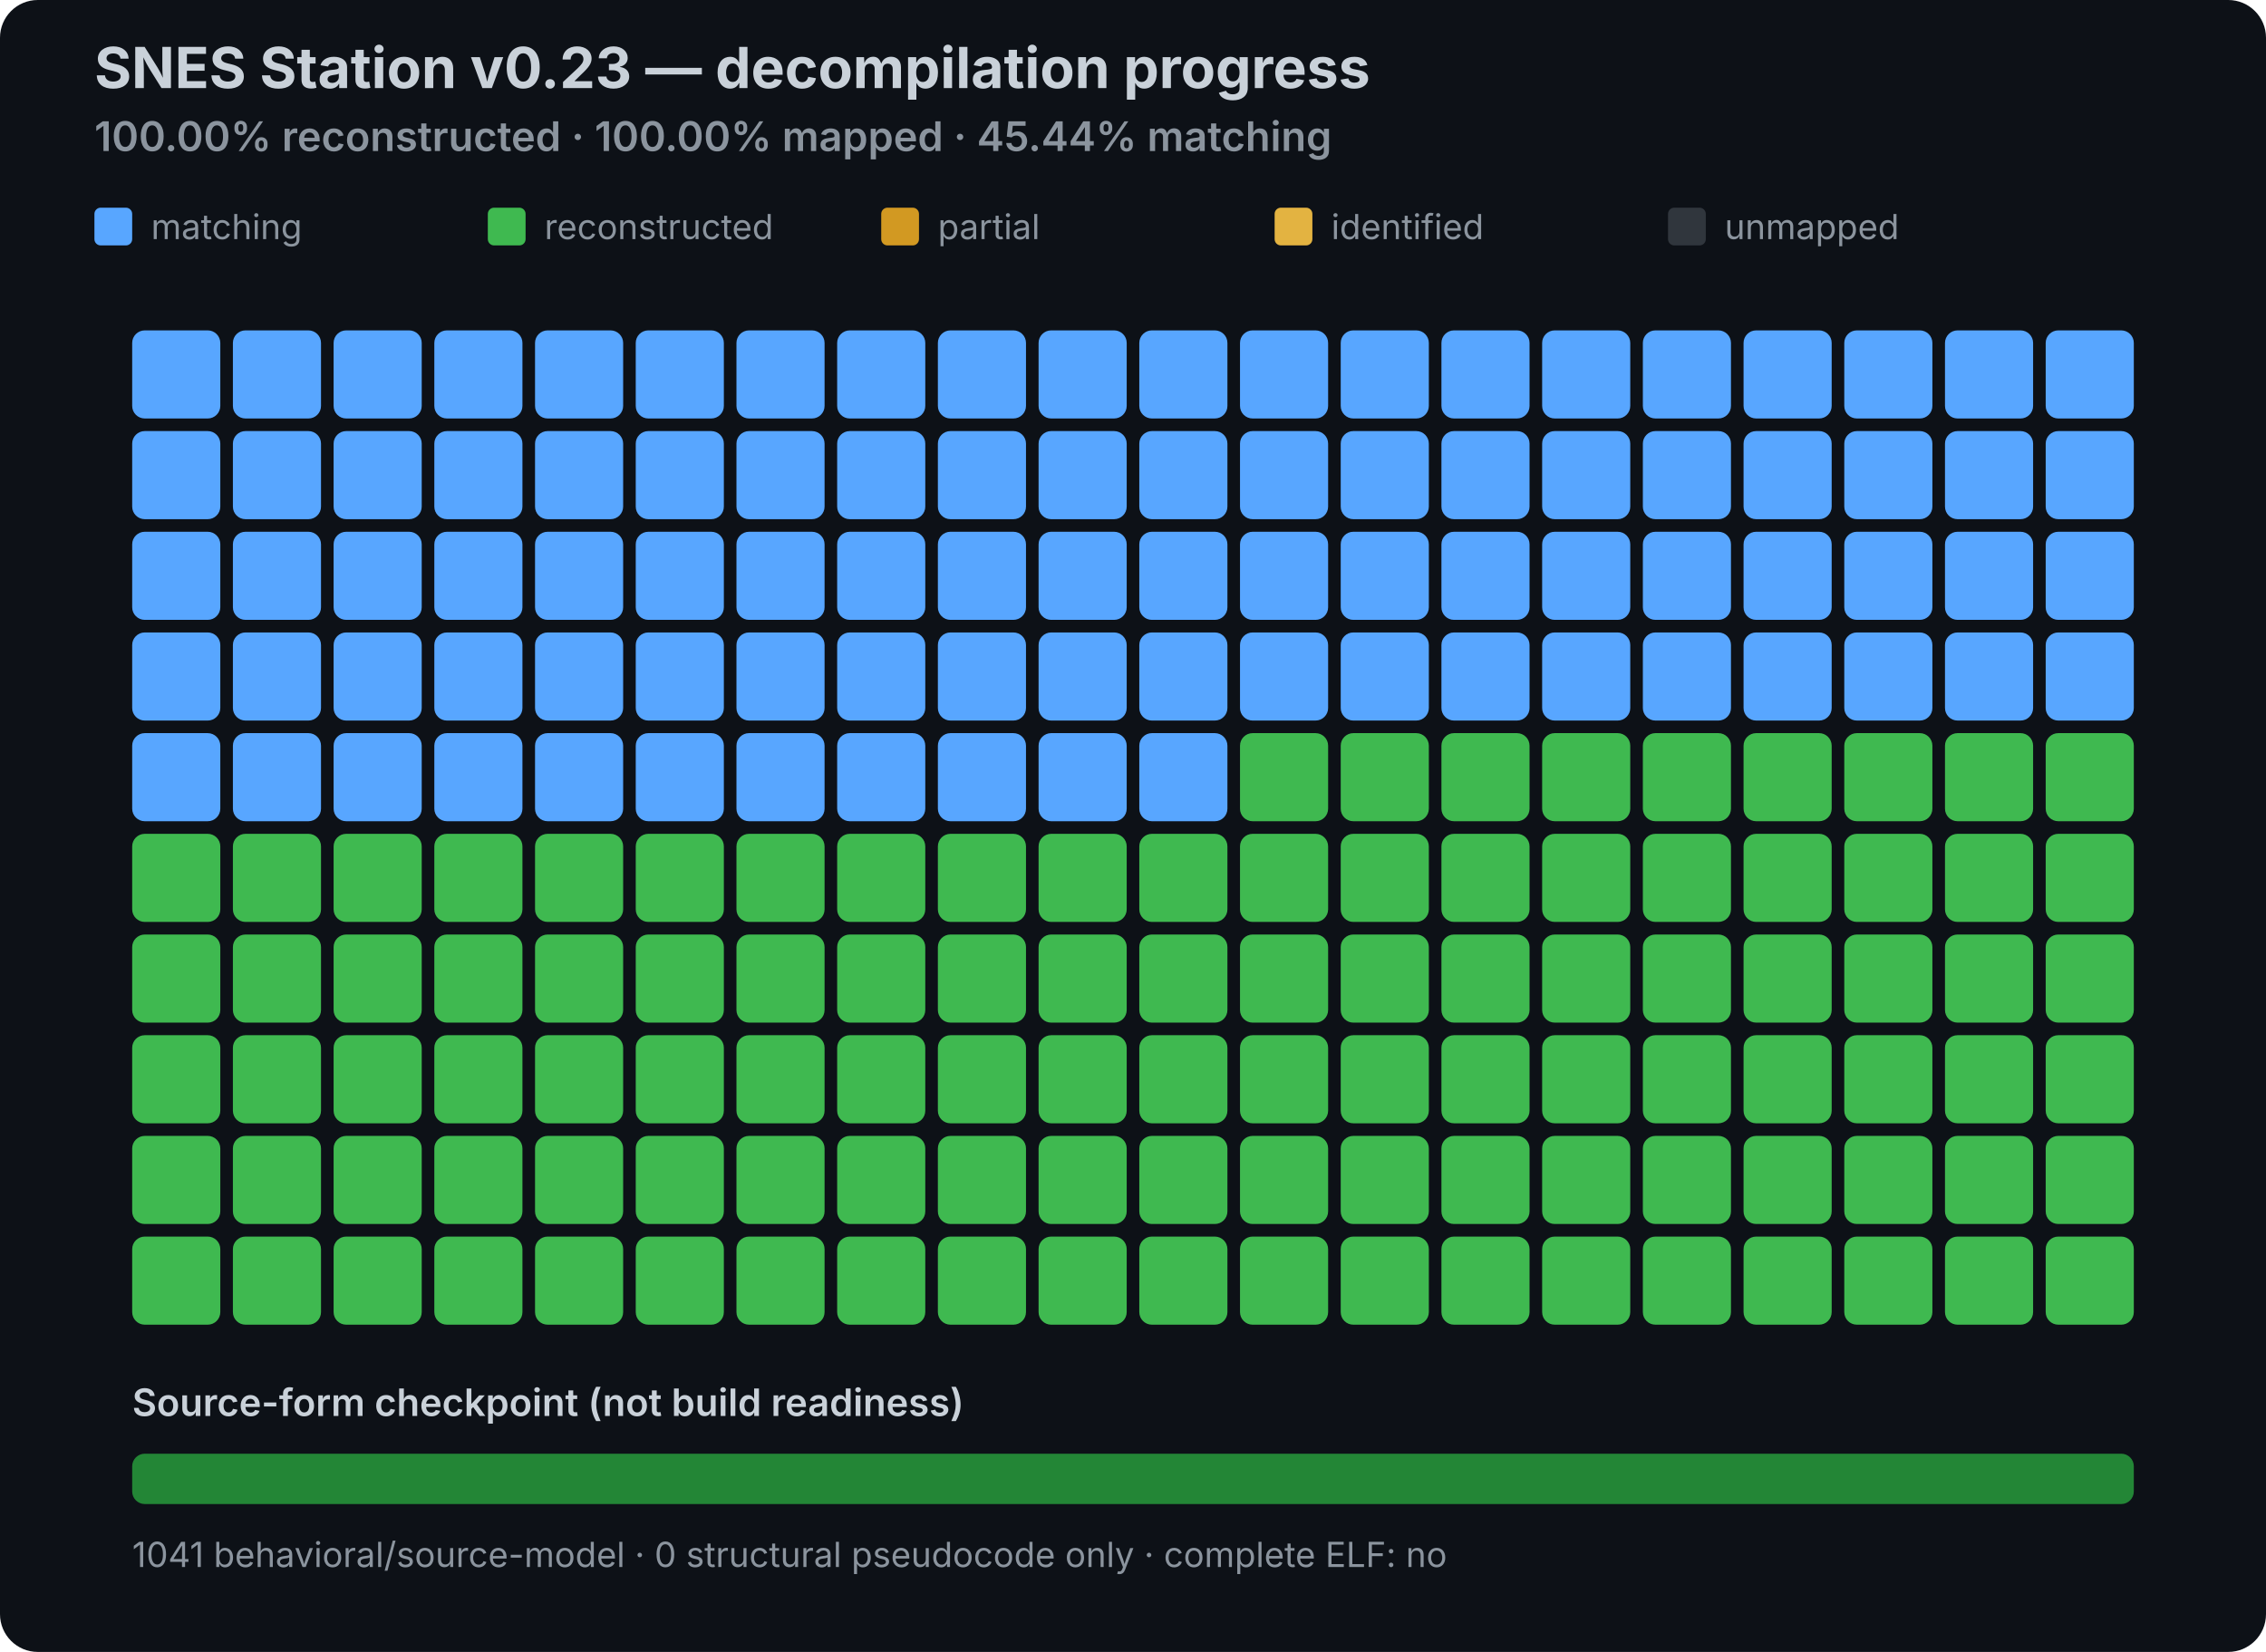
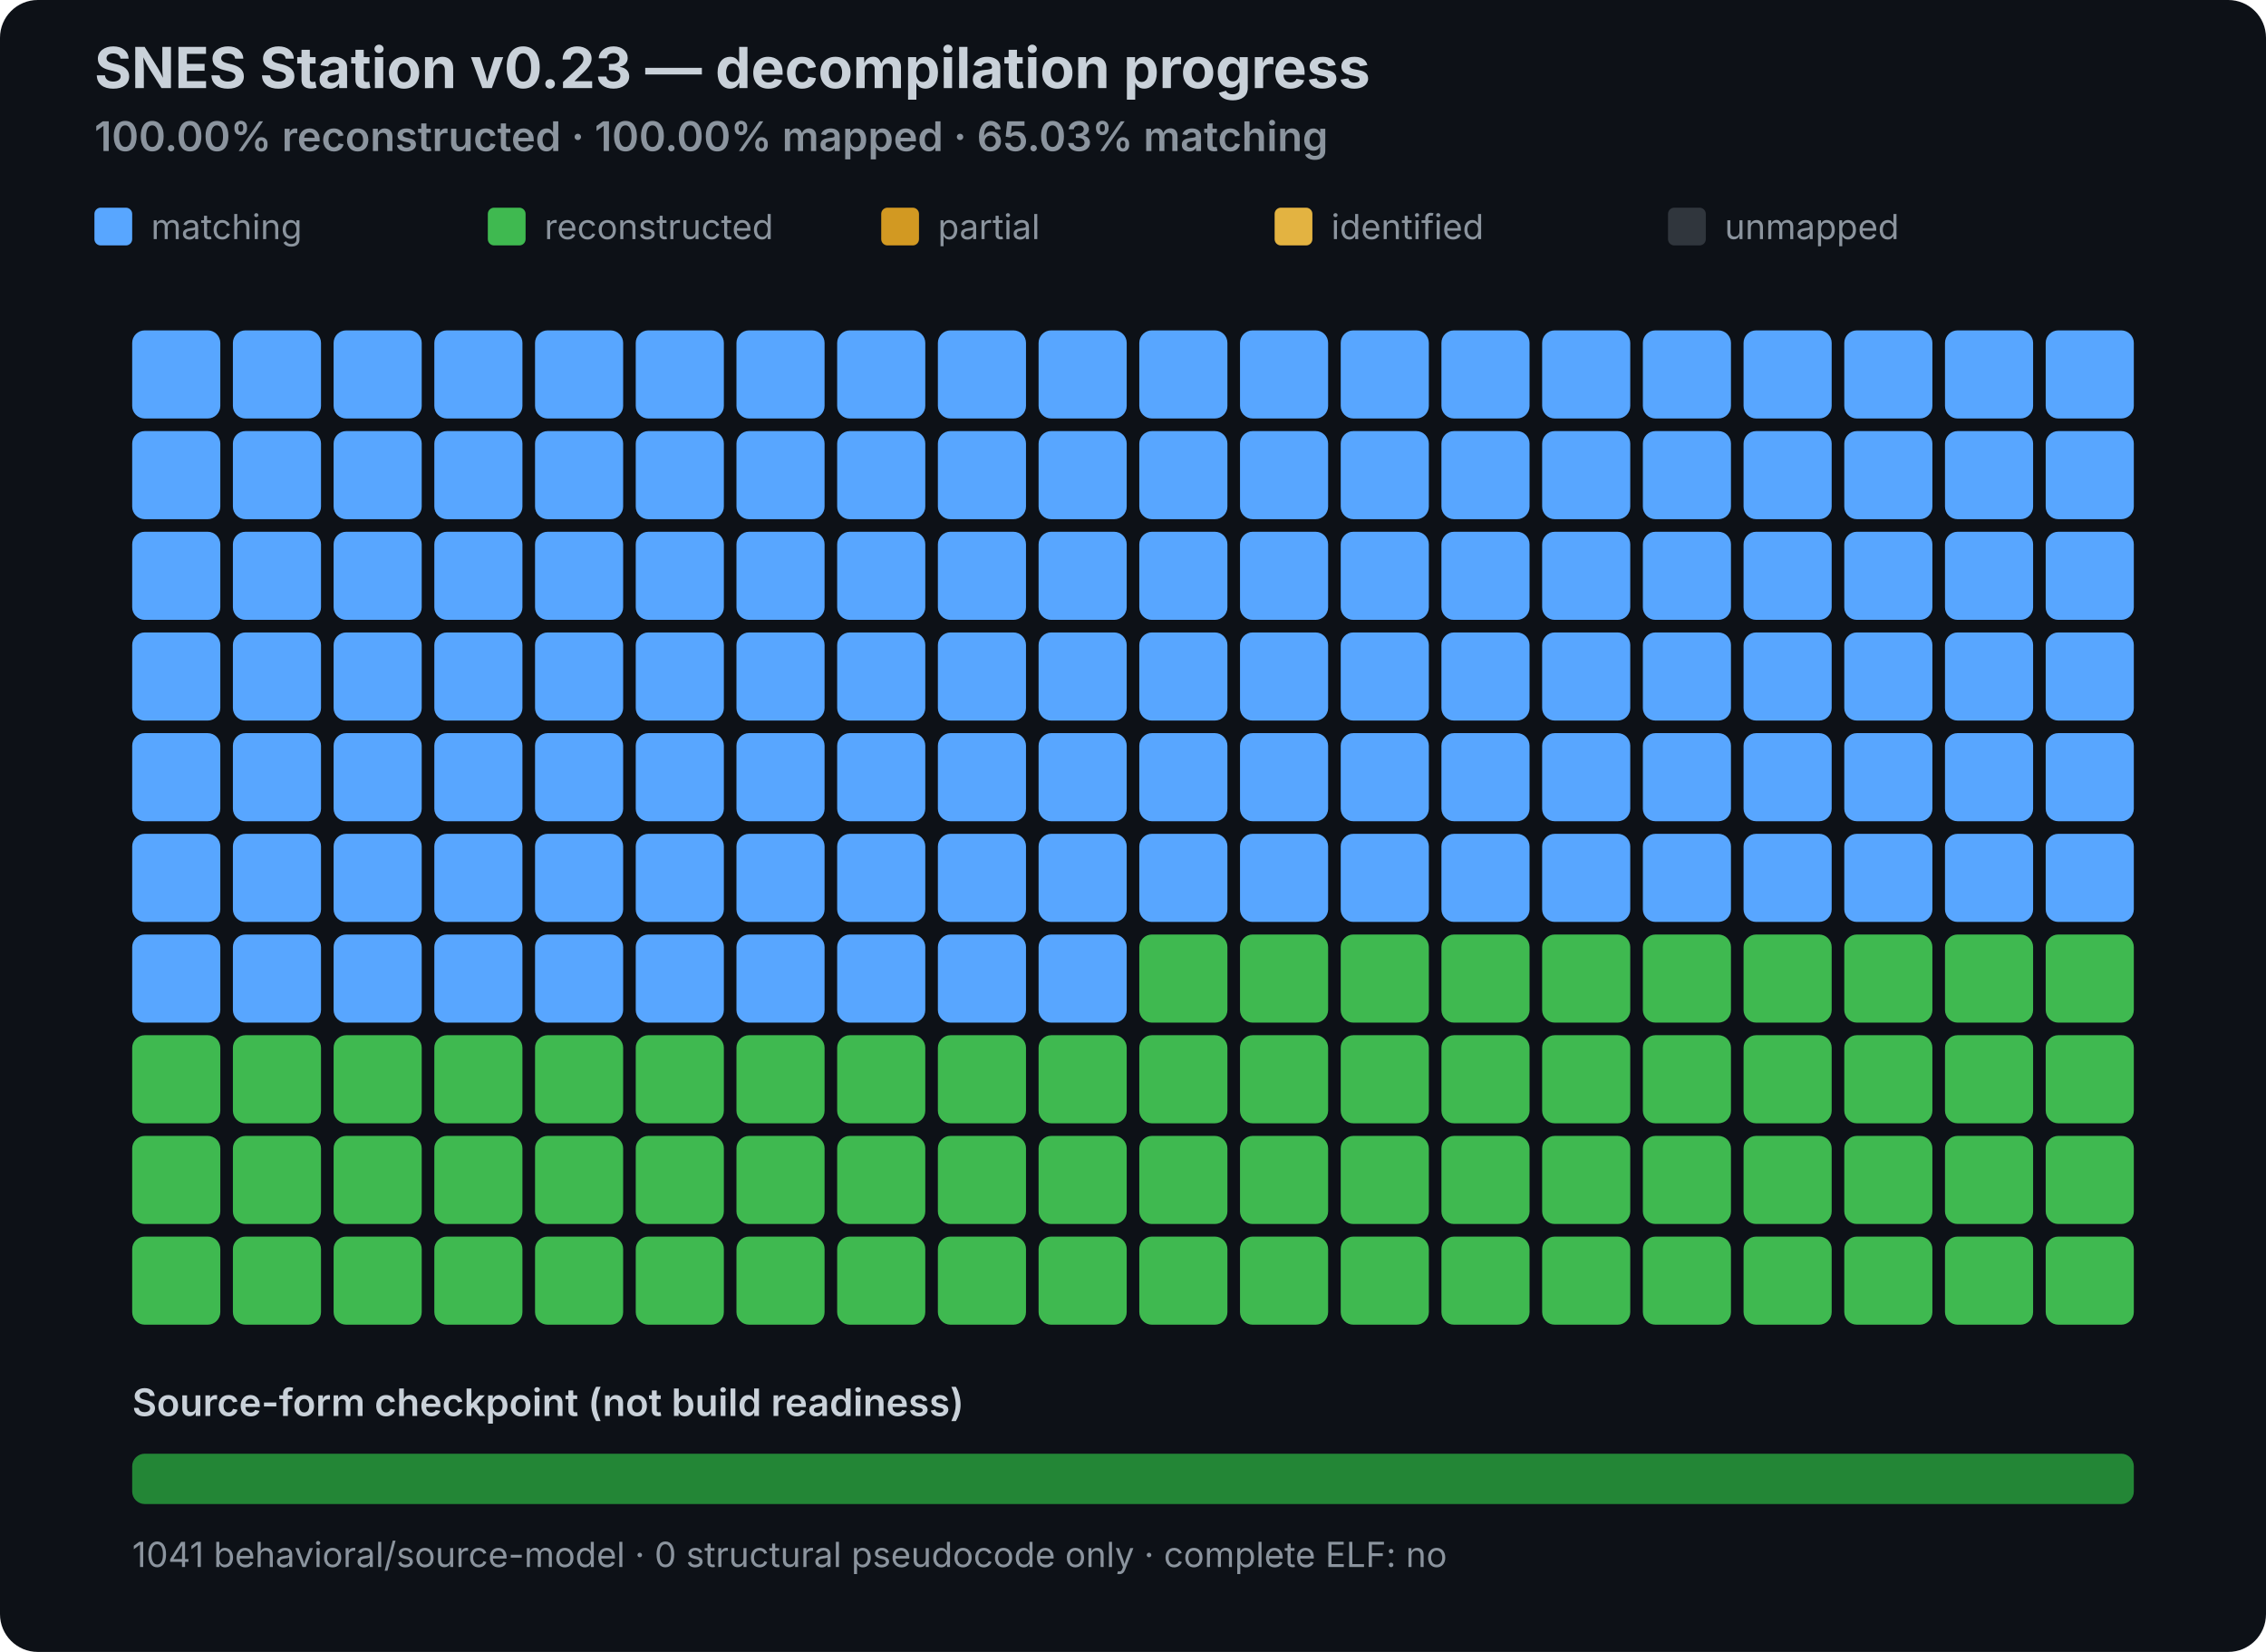
<svg xmlns="http://www.w3.org/2000/svg" width="720" height="525" viewBox="0 0 720 525" role="img" aria-labelledby="title desc">
  <style>
  .title { font: 700 18px -apple-system,BlinkMacSystemFont,"Segoe UI",sans-serif; fill: #c9d1d9; }
  .sub { font: 600 13px -apple-system,BlinkMacSystemFont,"Segoe UI",sans-serif; fill: #8b949e; }
  .legend { font: 11px -apple-system,BlinkMacSystemFont,"Segoe UI",sans-serif; fill: #8b949e; }
  .source { font: 600 12px -apple-system,BlinkMacSystemFont,"Segoe UI",sans-serif; fill: #c9d1d9; }
</style>
  <rect width="100%" height="100%" rx="12" fill="#0d1117" />
  <text x="30" y="28" class="title">SNES Station v0.23 — decompilation progress</text>
-   <text x="30" y="48" class="sub">100.00% reconstructed · 100.00% mapped · 45.44% matching</text>
+   <text x="30" y="48" class="sub">100.00% reconstructed · 100.00% mapped · 65.03% matching</text>
  <rect x="30" y="66" width="12" height="12" rx="2" fill="#58a6ff" />
  <text x="48" y="76" class="legend">matching</text>
  <rect x="155" y="66" width="12" height="12" rx="2" fill="#3fb950" />
  <text x="173" y="76" class="legend">reconstructed</text>
  <rect x="280" y="66" width="12" height="12" rx="2" fill="#d29922" />
  <text x="298" y="76" class="legend">partial</text>
  <rect x="405" y="66" width="12" height="12" rx="2" fill="#e3b341" />
  <text x="423" y="76" class="legend">identified</text>
  <rect x="530" y="66" width="12" height="12" rx="2" fill="#30363d" />
  <text x="548" y="76" class="legend">unmapped</text>
  <rect x="42" y="105" width="28" height="28" rx="4" fill="#58a6ff" data-status="MATCHING" />
  <rect x="74" y="105" width="28" height="28" rx="4" fill="#58a6ff" data-status="MATCHING" />
  <rect x="106" y="105" width="28" height="28" rx="4" fill="#58a6ff" data-status="MATCHING" />
  <rect x="138" y="105" width="28" height="28" rx="4" fill="#58a6ff" data-status="MATCHING" />
  <rect x="170" y="105" width="28" height="28" rx="4" fill="#58a6ff" data-status="MATCHING" />
  <rect x="202" y="105" width="28" height="28" rx="4" fill="#58a6ff" data-status="MATCHING" />
  <rect x="234" y="105" width="28" height="28" rx="4" fill="#58a6ff" data-status="MATCHING" />
  <rect x="266" y="105" width="28" height="28" rx="4" fill="#58a6ff" data-status="MATCHING" />
  <rect x="298" y="105" width="28" height="28" rx="4" fill="#58a6ff" data-status="MATCHING" />
  <rect x="330" y="105" width="28" height="28" rx="4" fill="#58a6ff" data-status="MATCHING" />
  <rect x="362" y="105" width="28" height="28" rx="4" fill="#58a6ff" data-status="MATCHING" />
  <rect x="394" y="105" width="28" height="28" rx="4" fill="#58a6ff" data-status="MATCHING" />
  <rect x="426" y="105" width="28" height="28" rx="4" fill="#58a6ff" data-status="MATCHING" />
  <rect x="458" y="105" width="28" height="28" rx="4" fill="#58a6ff" data-status="MATCHING" />
  <rect x="490" y="105" width="28" height="28" rx="4" fill="#58a6ff" data-status="MATCHING" />
  <rect x="522" y="105" width="28" height="28" rx="4" fill="#58a6ff" data-status="MATCHING" />
  <rect x="554" y="105" width="28" height="28" rx="4" fill="#58a6ff" data-status="MATCHING" />
  <rect x="586" y="105" width="28" height="28" rx="4" fill="#58a6ff" data-status="MATCHING" />
  <rect x="618" y="105" width="28" height="28" rx="4" fill="#58a6ff" data-status="MATCHING" />
  <rect x="650" y="105" width="28" height="28" rx="4" fill="#58a6ff" data-status="MATCHING" />
  <rect x="42" y="137" width="28" height="28" rx="4" fill="#58a6ff" data-status="MATCHING" />
  <rect x="74" y="137" width="28" height="28" rx="4" fill="#58a6ff" data-status="MATCHING" />
  <rect x="106" y="137" width="28" height="28" rx="4" fill="#58a6ff" data-status="MATCHING" />
  <rect x="138" y="137" width="28" height="28" rx="4" fill="#58a6ff" data-status="MATCHING" />
  <rect x="170" y="137" width="28" height="28" rx="4" fill="#58a6ff" data-status="MATCHING" />
  <rect x="202" y="137" width="28" height="28" rx="4" fill="#58a6ff" data-status="MATCHING" />
  <rect x="234" y="137" width="28" height="28" rx="4" fill="#58a6ff" data-status="MATCHING" />
  <rect x="266" y="137" width="28" height="28" rx="4" fill="#58a6ff" data-status="MATCHING" />
  <rect x="298" y="137" width="28" height="28" rx="4" fill="#58a6ff" data-status="MATCHING" />
  <rect x="330" y="137" width="28" height="28" rx="4" fill="#58a6ff" data-status="MATCHING" />
  <rect x="362" y="137" width="28" height="28" rx="4" fill="#58a6ff" data-status="MATCHING" />
  <rect x="394" y="137" width="28" height="28" rx="4" fill="#58a6ff" data-status="MATCHING" />
  <rect x="426" y="137" width="28" height="28" rx="4" fill="#58a6ff" data-status="MATCHING" />
  <rect x="458" y="137" width="28" height="28" rx="4" fill="#58a6ff" data-status="MATCHING" />
  <rect x="490" y="137" width="28" height="28" rx="4" fill="#58a6ff" data-status="MATCHING" />
  <rect x="522" y="137" width="28" height="28" rx="4" fill="#58a6ff" data-status="MATCHING" />
  <rect x="554" y="137" width="28" height="28" rx="4" fill="#58a6ff" data-status="MATCHING" />
  <rect x="586" y="137" width="28" height="28" rx="4" fill="#58a6ff" data-status="MATCHING" />
  <rect x="618" y="137" width="28" height="28" rx="4" fill="#58a6ff" data-status="MATCHING" />
  <rect x="650" y="137" width="28" height="28" rx="4" fill="#58a6ff" data-status="MATCHING" />
  <rect x="42" y="169" width="28" height="28" rx="4" fill="#58a6ff" data-status="MATCHING" />
  <rect x="74" y="169" width="28" height="28" rx="4" fill="#58a6ff" data-status="MATCHING" />
  <rect x="106" y="169" width="28" height="28" rx="4" fill="#58a6ff" data-status="MATCHING" />
  <rect x="138" y="169" width="28" height="28" rx="4" fill="#58a6ff" data-status="MATCHING" />
  <rect x="170" y="169" width="28" height="28" rx="4" fill="#58a6ff" data-status="MATCHING" />
  <rect x="202" y="169" width="28" height="28" rx="4" fill="#58a6ff" data-status="MATCHING" />
  <rect x="234" y="169" width="28" height="28" rx="4" fill="#58a6ff" data-status="MATCHING" />
  <rect x="266" y="169" width="28" height="28" rx="4" fill="#58a6ff" data-status="MATCHING" />
  <rect x="298" y="169" width="28" height="28" rx="4" fill="#58a6ff" data-status="MATCHING" />
  <rect x="330" y="169" width="28" height="28" rx="4" fill="#58a6ff" data-status="MATCHING" />
  <rect x="362" y="169" width="28" height="28" rx="4" fill="#58a6ff" data-status="MATCHING" />
  <rect x="394" y="169" width="28" height="28" rx="4" fill="#58a6ff" data-status="MATCHING" />
  <rect x="426" y="169" width="28" height="28" rx="4" fill="#58a6ff" data-status="MATCHING" />
  <rect x="458" y="169" width="28" height="28" rx="4" fill="#58a6ff" data-status="MATCHING" />
  <rect x="490" y="169" width="28" height="28" rx="4" fill="#58a6ff" data-status="MATCHING" />
  <rect x="522" y="169" width="28" height="28" rx="4" fill="#58a6ff" data-status="MATCHING" />
  <rect x="554" y="169" width="28" height="28" rx="4" fill="#58a6ff" data-status="MATCHING" />
  <rect x="586" y="169" width="28" height="28" rx="4" fill="#58a6ff" data-status="MATCHING" />
  <rect x="618" y="169" width="28" height="28" rx="4" fill="#58a6ff" data-status="MATCHING" />
  <rect x="650" y="169" width="28" height="28" rx="4" fill="#58a6ff" data-status="MATCHING" />
  <rect x="42" y="201" width="28" height="28" rx="4" fill="#58a6ff" data-status="MATCHING" />
  <rect x="74" y="201" width="28" height="28" rx="4" fill="#58a6ff" data-status="MATCHING" />
  <rect x="106" y="201" width="28" height="28" rx="4" fill="#58a6ff" data-status="MATCHING" />
  <rect x="138" y="201" width="28" height="28" rx="4" fill="#58a6ff" data-status="MATCHING" />
  <rect x="170" y="201" width="28" height="28" rx="4" fill="#58a6ff" data-status="MATCHING" />
  <rect x="202" y="201" width="28" height="28" rx="4" fill="#58a6ff" data-status="MATCHING" />
  <rect x="234" y="201" width="28" height="28" rx="4" fill="#58a6ff" data-status="MATCHING" />
  <rect x="266" y="201" width="28" height="28" rx="4" fill="#58a6ff" data-status="MATCHING" />
  <rect x="298" y="201" width="28" height="28" rx="4" fill="#58a6ff" data-status="MATCHING" />
  <rect x="330" y="201" width="28" height="28" rx="4" fill="#58a6ff" data-status="MATCHING" />
  <rect x="362" y="201" width="28" height="28" rx="4" fill="#58a6ff" data-status="MATCHING" />
  <rect x="394" y="201" width="28" height="28" rx="4" fill="#58a6ff" data-status="MATCHING" />
  <rect x="426" y="201" width="28" height="28" rx="4" fill="#58a6ff" data-status="MATCHING" />
  <rect x="458" y="201" width="28" height="28" rx="4" fill="#58a6ff" data-status="MATCHING" />
  <rect x="490" y="201" width="28" height="28" rx="4" fill="#58a6ff" data-status="MATCHING" />
  <rect x="522" y="201" width="28" height="28" rx="4" fill="#58a6ff" data-status="MATCHING" />
  <rect x="554" y="201" width="28" height="28" rx="4" fill="#58a6ff" data-status="MATCHING" />
  <rect x="586" y="201" width="28" height="28" rx="4" fill="#58a6ff" data-status="MATCHING" />
  <rect x="618" y="201" width="28" height="28" rx="4" fill="#58a6ff" data-status="MATCHING" />
  <rect x="650" y="201" width="28" height="28" rx="4" fill="#58a6ff" data-status="MATCHING" />
  <rect x="42" y="233" width="28" height="28" rx="4" fill="#58a6ff" data-status="MATCHING" />
  <rect x="74" y="233" width="28" height="28" rx="4" fill="#58a6ff" data-status="MATCHING" />
  <rect x="106" y="233" width="28" height="28" rx="4" fill="#58a6ff" data-status="MATCHING" />
  <rect x="138" y="233" width="28" height="28" rx="4" fill="#58a6ff" data-status="MATCHING" />
  <rect x="170" y="233" width="28" height="28" rx="4" fill="#58a6ff" data-status="MATCHING" />
  <rect x="202" y="233" width="28" height="28" rx="4" fill="#58a6ff" data-status="MATCHING" />
  <rect x="234" y="233" width="28" height="28" rx="4" fill="#58a6ff" data-status="MATCHING" />
  <rect x="266" y="233" width="28" height="28" rx="4" fill="#58a6ff" data-status="MATCHING" />
  <rect x="298" y="233" width="28" height="28" rx="4" fill="#58a6ff" data-status="MATCHING" />
  <rect x="330" y="233" width="28" height="28" rx="4" fill="#58a6ff" data-status="MATCHING" />
  <rect x="362" y="233" width="28" height="28" rx="4" fill="#58a6ff" data-status="MATCHING" />
-   <rect x="394" y="233" width="28" height="28" rx="4" fill="#3fb950" data-status="RECONSTRUCTED" />
-   <rect x="426" y="233" width="28" height="28" rx="4" fill="#3fb950" data-status="RECONSTRUCTED" />
-   <rect x="458" y="233" width="28" height="28" rx="4" fill="#3fb950" data-status="RECONSTRUCTED" />
-   <rect x="490" y="233" width="28" height="28" rx="4" fill="#3fb950" data-status="RECONSTRUCTED" />
-   <rect x="522" y="233" width="28" height="28" rx="4" fill="#3fb950" data-status="RECONSTRUCTED" />
-   <rect x="554" y="233" width="28" height="28" rx="4" fill="#3fb950" data-status="RECONSTRUCTED" />
-   <rect x="586" y="233" width="28" height="28" rx="4" fill="#3fb950" data-status="RECONSTRUCTED" />
-   <rect x="618" y="233" width="28" height="28" rx="4" fill="#3fb950" data-status="RECONSTRUCTED" />
-   <rect x="650" y="233" width="28" height="28" rx="4" fill="#3fb950" data-status="RECONSTRUCTED" />
-   <rect x="42" y="265" width="28" height="28" rx="4" fill="#3fb950" data-status="RECONSTRUCTED" />
-   <rect x="74" y="265" width="28" height="28" rx="4" fill="#3fb950" data-status="RECONSTRUCTED" />
-   <rect x="106" y="265" width="28" height="28" rx="4" fill="#3fb950" data-status="RECONSTRUCTED" />
-   <rect x="138" y="265" width="28" height="28" rx="4" fill="#3fb950" data-status="RECONSTRUCTED" />
-   <rect x="170" y="265" width="28" height="28" rx="4" fill="#3fb950" data-status="RECONSTRUCTED" />
-   <rect x="202" y="265" width="28" height="28" rx="4" fill="#3fb950" data-status="RECONSTRUCTED" />
-   <rect x="234" y="265" width="28" height="28" rx="4" fill="#3fb950" data-status="RECONSTRUCTED" />
-   <rect x="266" y="265" width="28" height="28" rx="4" fill="#3fb950" data-status="RECONSTRUCTED" />
-   <rect x="298" y="265" width="28" height="28" rx="4" fill="#3fb950" data-status="RECONSTRUCTED" />
-   <rect x="330" y="265" width="28" height="28" rx="4" fill="#3fb950" data-status="RECONSTRUCTED" />
-   <rect x="362" y="265" width="28" height="28" rx="4" fill="#3fb950" data-status="RECONSTRUCTED" />
-   <rect x="394" y="265" width="28" height="28" rx="4" fill="#3fb950" data-status="RECONSTRUCTED" />
-   <rect x="426" y="265" width="28" height="28" rx="4" fill="#3fb950" data-status="RECONSTRUCTED" />
-   <rect x="458" y="265" width="28" height="28" rx="4" fill="#3fb950" data-status="RECONSTRUCTED" />
-   <rect x="490" y="265" width="28" height="28" rx="4" fill="#3fb950" data-status="RECONSTRUCTED" />
-   <rect x="522" y="265" width="28" height="28" rx="4" fill="#3fb950" data-status="RECONSTRUCTED" />
-   <rect x="554" y="265" width="28" height="28" rx="4" fill="#3fb950" data-status="RECONSTRUCTED" />
-   <rect x="586" y="265" width="28" height="28" rx="4" fill="#3fb950" data-status="RECONSTRUCTED" />
-   <rect x="618" y="265" width="28" height="28" rx="4" fill="#3fb950" data-status="RECONSTRUCTED" />
-   <rect x="650" y="265" width="28" height="28" rx="4" fill="#3fb950" data-status="RECONSTRUCTED" />
-   <rect x="42" y="297" width="28" height="28" rx="4" fill="#3fb950" data-status="RECONSTRUCTED" />
-   <rect x="74" y="297" width="28" height="28" rx="4" fill="#3fb950" data-status="RECONSTRUCTED" />
-   <rect x="106" y="297" width="28" height="28" rx="4" fill="#3fb950" data-status="RECONSTRUCTED" />
-   <rect x="138" y="297" width="28" height="28" rx="4" fill="#3fb950" data-status="RECONSTRUCTED" />
-   <rect x="170" y="297" width="28" height="28" rx="4" fill="#3fb950" data-status="RECONSTRUCTED" />
-   <rect x="202" y="297" width="28" height="28" rx="4" fill="#3fb950" data-status="RECONSTRUCTED" />
-   <rect x="234" y="297" width="28" height="28" rx="4" fill="#3fb950" data-status="RECONSTRUCTED" />
-   <rect x="266" y="297" width="28" height="28" rx="4" fill="#3fb950" data-status="RECONSTRUCTED" />
-   <rect x="298" y="297" width="28" height="28" rx="4" fill="#3fb950" data-status="RECONSTRUCTED" />
-   <rect x="330" y="297" width="28" height="28" rx="4" fill="#3fb950" data-status="RECONSTRUCTED" />
+   <rect x="394" y="233" width="28" height="28" rx="4" fill="#58a6ff" data-status="MATCHING" />
+   <rect x="426" y="233" width="28" height="28" rx="4" fill="#58a6ff" data-status="MATCHING" />
+   <rect x="458" y="233" width="28" height="28" rx="4" fill="#58a6ff" data-status="MATCHING" />
+   <rect x="490" y="233" width="28" height="28" rx="4" fill="#58a6ff" data-status="MATCHING" />
+   <rect x="522" y="233" width="28" height="28" rx="4" fill="#58a6ff" data-status="MATCHING" />
+   <rect x="554" y="233" width="28" height="28" rx="4" fill="#58a6ff" data-status="MATCHING" />
+   <rect x="586" y="233" width="28" height="28" rx="4" fill="#58a6ff" data-status="MATCHING" />
+   <rect x="618" y="233" width="28" height="28" rx="4" fill="#58a6ff" data-status="MATCHING" />
+   <rect x="650" y="233" width="28" height="28" rx="4" fill="#58a6ff" data-status="MATCHING" />
+   <rect x="42" y="265" width="28" height="28" rx="4" fill="#58a6ff" data-status="MATCHING" />
+   <rect x="74" y="265" width="28" height="28" rx="4" fill="#58a6ff" data-status="MATCHING" />
+   <rect x="106" y="265" width="28" height="28" rx="4" fill="#58a6ff" data-status="MATCHING" />
+   <rect x="138" y="265" width="28" height="28" rx="4" fill="#58a6ff" data-status="MATCHING" />
+   <rect x="170" y="265" width="28" height="28" rx="4" fill="#58a6ff" data-status="MATCHING" />
+   <rect x="202" y="265" width="28" height="28" rx="4" fill="#58a6ff" data-status="MATCHING" />
+   <rect x="234" y="265" width="28" height="28" rx="4" fill="#58a6ff" data-status="MATCHING" />
+   <rect x="266" y="265" width="28" height="28" rx="4" fill="#58a6ff" data-status="MATCHING" />
+   <rect x="298" y="265" width="28" height="28" rx="4" fill="#58a6ff" data-status="MATCHING" />
+   <rect x="330" y="265" width="28" height="28" rx="4" fill="#58a6ff" data-status="MATCHING" />
+   <rect x="362" y="265" width="28" height="28" rx="4" fill="#58a6ff" data-status="MATCHING" />
+   <rect x="394" y="265" width="28" height="28" rx="4" fill="#58a6ff" data-status="MATCHING" />
+   <rect x="426" y="265" width="28" height="28" rx="4" fill="#58a6ff" data-status="MATCHING" />
+   <rect x="458" y="265" width="28" height="28" rx="4" fill="#58a6ff" data-status="MATCHING" />
+   <rect x="490" y="265" width="28" height="28" rx="4" fill="#58a6ff" data-status="MATCHING" />
+   <rect x="522" y="265" width="28" height="28" rx="4" fill="#58a6ff" data-status="MATCHING" />
+   <rect x="554" y="265" width="28" height="28" rx="4" fill="#58a6ff" data-status="MATCHING" />
+   <rect x="586" y="265" width="28" height="28" rx="4" fill="#58a6ff" data-status="MATCHING" />
+   <rect x="618" y="265" width="28" height="28" rx="4" fill="#58a6ff" data-status="MATCHING" />
+   <rect x="650" y="265" width="28" height="28" rx="4" fill="#58a6ff" data-status="MATCHING" />
+   <rect x="42" y="297" width="28" height="28" rx="4" fill="#58a6ff" data-status="MATCHING" />
+   <rect x="74" y="297" width="28" height="28" rx="4" fill="#58a6ff" data-status="MATCHING" />
+   <rect x="106" y="297" width="28" height="28" rx="4" fill="#58a6ff" data-status="MATCHING" />
+   <rect x="138" y="297" width="28" height="28" rx="4" fill="#58a6ff" data-status="MATCHING" />
+   <rect x="170" y="297" width="28" height="28" rx="4" fill="#58a6ff" data-status="MATCHING" />
+   <rect x="202" y="297" width="28" height="28" rx="4" fill="#58a6ff" data-status="MATCHING" />
+   <rect x="234" y="297" width="28" height="28" rx="4" fill="#58a6ff" data-status="MATCHING" />
+   <rect x="266" y="297" width="28" height="28" rx="4" fill="#58a6ff" data-status="MATCHING" />
+   <rect x="298" y="297" width="28" height="28" rx="4" fill="#58a6ff" data-status="MATCHING" />
+   <rect x="330" y="297" width="28" height="28" rx="4" fill="#58a6ff" data-status="MATCHING" />
  <rect x="362" y="297" width="28" height="28" rx="4" fill="#3fb950" data-status="RECONSTRUCTED" />
  <rect x="394" y="297" width="28" height="28" rx="4" fill="#3fb950" data-status="RECONSTRUCTED" />
  <rect x="426" y="297" width="28" height="28" rx="4" fill="#3fb950" data-status="RECONSTRUCTED" />
  <rect x="458" y="297" width="28" height="28" rx="4" fill="#3fb950" data-status="RECONSTRUCTED" />
  <rect x="490" y="297" width="28" height="28" rx="4" fill="#3fb950" data-status="RECONSTRUCTED" />
  <rect x="522" y="297" width="28" height="28" rx="4" fill="#3fb950" data-status="RECONSTRUCTED" />
  <rect x="554" y="297" width="28" height="28" rx="4" fill="#3fb950" data-status="RECONSTRUCTED" />
  <rect x="586" y="297" width="28" height="28" rx="4" fill="#3fb950" data-status="RECONSTRUCTED" />
  <rect x="618" y="297" width="28" height="28" rx="4" fill="#3fb950" data-status="RECONSTRUCTED" />
  <rect x="650" y="297" width="28" height="28" rx="4" fill="#3fb950" data-status="RECONSTRUCTED" />
  <rect x="42" y="329" width="28" height="28" rx="4" fill="#3fb950" data-status="RECONSTRUCTED" />
  <rect x="74" y="329" width="28" height="28" rx="4" fill="#3fb950" data-status="RECONSTRUCTED" />
  <rect x="106" y="329" width="28" height="28" rx="4" fill="#3fb950" data-status="RECONSTRUCTED" />
  <rect x="138" y="329" width="28" height="28" rx="4" fill="#3fb950" data-status="RECONSTRUCTED" />
  <rect x="170" y="329" width="28" height="28" rx="4" fill="#3fb950" data-status="RECONSTRUCTED" />
  <rect x="202" y="329" width="28" height="28" rx="4" fill="#3fb950" data-status="RECONSTRUCTED" />
  <rect x="234" y="329" width="28" height="28" rx="4" fill="#3fb950" data-status="RECONSTRUCTED" />
  <rect x="266" y="329" width="28" height="28" rx="4" fill="#3fb950" data-status="RECONSTRUCTED" />
  <rect x="298" y="329" width="28" height="28" rx="4" fill="#3fb950" data-status="RECONSTRUCTED" />
  <rect x="330" y="329" width="28" height="28" rx="4" fill="#3fb950" data-status="RECONSTRUCTED" />
  <rect x="362" y="329" width="28" height="28" rx="4" fill="#3fb950" data-status="RECONSTRUCTED" />
  <rect x="394" y="329" width="28" height="28" rx="4" fill="#3fb950" data-status="RECONSTRUCTED" />
  <rect x="426" y="329" width="28" height="28" rx="4" fill="#3fb950" data-status="RECONSTRUCTED" />
  <rect x="458" y="329" width="28" height="28" rx="4" fill="#3fb950" data-status="RECONSTRUCTED" />
  <rect x="490" y="329" width="28" height="28" rx="4" fill="#3fb950" data-status="RECONSTRUCTED" />
  <rect x="522" y="329" width="28" height="28" rx="4" fill="#3fb950" data-status="RECONSTRUCTED" />
  <rect x="554" y="329" width="28" height="28" rx="4" fill="#3fb950" data-status="RECONSTRUCTED" />
  <rect x="586" y="329" width="28" height="28" rx="4" fill="#3fb950" data-status="RECONSTRUCTED" />
  <rect x="618" y="329" width="28" height="28" rx="4" fill="#3fb950" data-status="RECONSTRUCTED" />
  <rect x="650" y="329" width="28" height="28" rx="4" fill="#3fb950" data-status="RECONSTRUCTED" />
  <rect x="42" y="361" width="28" height="28" rx="4" fill="#3fb950" data-status="RECONSTRUCTED" />
  <rect x="74" y="361" width="28" height="28" rx="4" fill="#3fb950" data-status="RECONSTRUCTED" />
  <rect x="106" y="361" width="28" height="28" rx="4" fill="#3fb950" data-status="RECONSTRUCTED" />
  <rect x="138" y="361" width="28" height="28" rx="4" fill="#3fb950" data-status="RECONSTRUCTED" />
  <rect x="170" y="361" width="28" height="28" rx="4" fill="#3fb950" data-status="RECONSTRUCTED" />
  <rect x="202" y="361" width="28" height="28" rx="4" fill="#3fb950" data-status="RECONSTRUCTED" />
  <rect x="234" y="361" width="28" height="28" rx="4" fill="#3fb950" data-status="RECONSTRUCTED" />
  <rect x="266" y="361" width="28" height="28" rx="4" fill="#3fb950" data-status="RECONSTRUCTED" />
  <rect x="298" y="361" width="28" height="28" rx="4" fill="#3fb950" data-status="RECONSTRUCTED" />
  <rect x="330" y="361" width="28" height="28" rx="4" fill="#3fb950" data-status="RECONSTRUCTED" />
  <rect x="362" y="361" width="28" height="28" rx="4" fill="#3fb950" data-status="RECONSTRUCTED" />
  <rect x="394" y="361" width="28" height="28" rx="4" fill="#3fb950" data-status="RECONSTRUCTED" />
  <rect x="426" y="361" width="28" height="28" rx="4" fill="#3fb950" data-status="RECONSTRUCTED" />
  <rect x="458" y="361" width="28" height="28" rx="4" fill="#3fb950" data-status="RECONSTRUCTED" />
  <rect x="490" y="361" width="28" height="28" rx="4" fill="#3fb950" data-status="RECONSTRUCTED" />
  <rect x="522" y="361" width="28" height="28" rx="4" fill="#3fb950" data-status="RECONSTRUCTED" />
  <rect x="554" y="361" width="28" height="28" rx="4" fill="#3fb950" data-status="RECONSTRUCTED" />
  <rect x="586" y="361" width="28" height="28" rx="4" fill="#3fb950" data-status="RECONSTRUCTED" />
  <rect x="618" y="361" width="28" height="28" rx="4" fill="#3fb950" data-status="RECONSTRUCTED" />
  <rect x="650" y="361" width="28" height="28" rx="4" fill="#3fb950" data-status="RECONSTRUCTED" />
  <rect x="42" y="393" width="28" height="28" rx="4" fill="#3fb950" data-status="RECONSTRUCTED" />
  <rect x="74" y="393" width="28" height="28" rx="4" fill="#3fb950" data-status="RECONSTRUCTED" />
  <rect x="106" y="393" width="28" height="28" rx="4" fill="#3fb950" data-status="RECONSTRUCTED" />
  <rect x="138" y="393" width="28" height="28" rx="4" fill="#3fb950" data-status="RECONSTRUCTED" />
  <rect x="170" y="393" width="28" height="28" rx="4" fill="#3fb950" data-status="RECONSTRUCTED" />
  <rect x="202" y="393" width="28" height="28" rx="4" fill="#3fb950" data-status="RECONSTRUCTED" />
  <rect x="234" y="393" width="28" height="28" rx="4" fill="#3fb950" data-status="RECONSTRUCTED" />
  <rect x="266" y="393" width="28" height="28" rx="4" fill="#3fb950" data-status="RECONSTRUCTED" />
  <rect x="298" y="393" width="28" height="28" rx="4" fill="#3fb950" data-status="RECONSTRUCTED" />
  <rect x="330" y="393" width="28" height="28" rx="4" fill="#3fb950" data-status="RECONSTRUCTED" />
  <rect x="362" y="393" width="28" height="28" rx="4" fill="#3fb950" data-status="RECONSTRUCTED" />
  <rect x="394" y="393" width="28" height="28" rx="4" fill="#3fb950" data-status="RECONSTRUCTED" />
  <rect x="426" y="393" width="28" height="28" rx="4" fill="#3fb950" data-status="RECONSTRUCTED" />
  <rect x="458" y="393" width="28" height="28" rx="4" fill="#3fb950" data-status="RECONSTRUCTED" />
  <rect x="490" y="393" width="28" height="28" rx="4" fill="#3fb950" data-status="RECONSTRUCTED" />
  <rect x="522" y="393" width="28" height="28" rx="4" fill="#3fb950" data-status="RECONSTRUCTED" />
  <rect x="554" y="393" width="28" height="28" rx="4" fill="#3fb950" data-status="RECONSTRUCTED" />
  <rect x="586" y="393" width="28" height="28" rx="4" fill="#3fb950" data-status="RECONSTRUCTED" />
  <rect x="618" y="393" width="28" height="28" rx="4" fill="#3fb950" data-status="RECONSTRUCTED" />
  <rect x="650" y="393" width="28" height="28" rx="4" fill="#3fb950" data-status="RECONSTRUCTED" />
  <text x="42" y="450" class="source">Source-form checkpoint (not build readiness)</text>
  <rect x="42" y="462" width="636" height="16" rx="4" fill="#238636" />
  <rect x="678" y="462" width="0" height="16" rx="4" fill="#d29922" />
  <text x="42" y="498" class="legend">1041 behavioral/source-model · 0 structural pseudocode only · complete ELF: no</text>
</svg>
